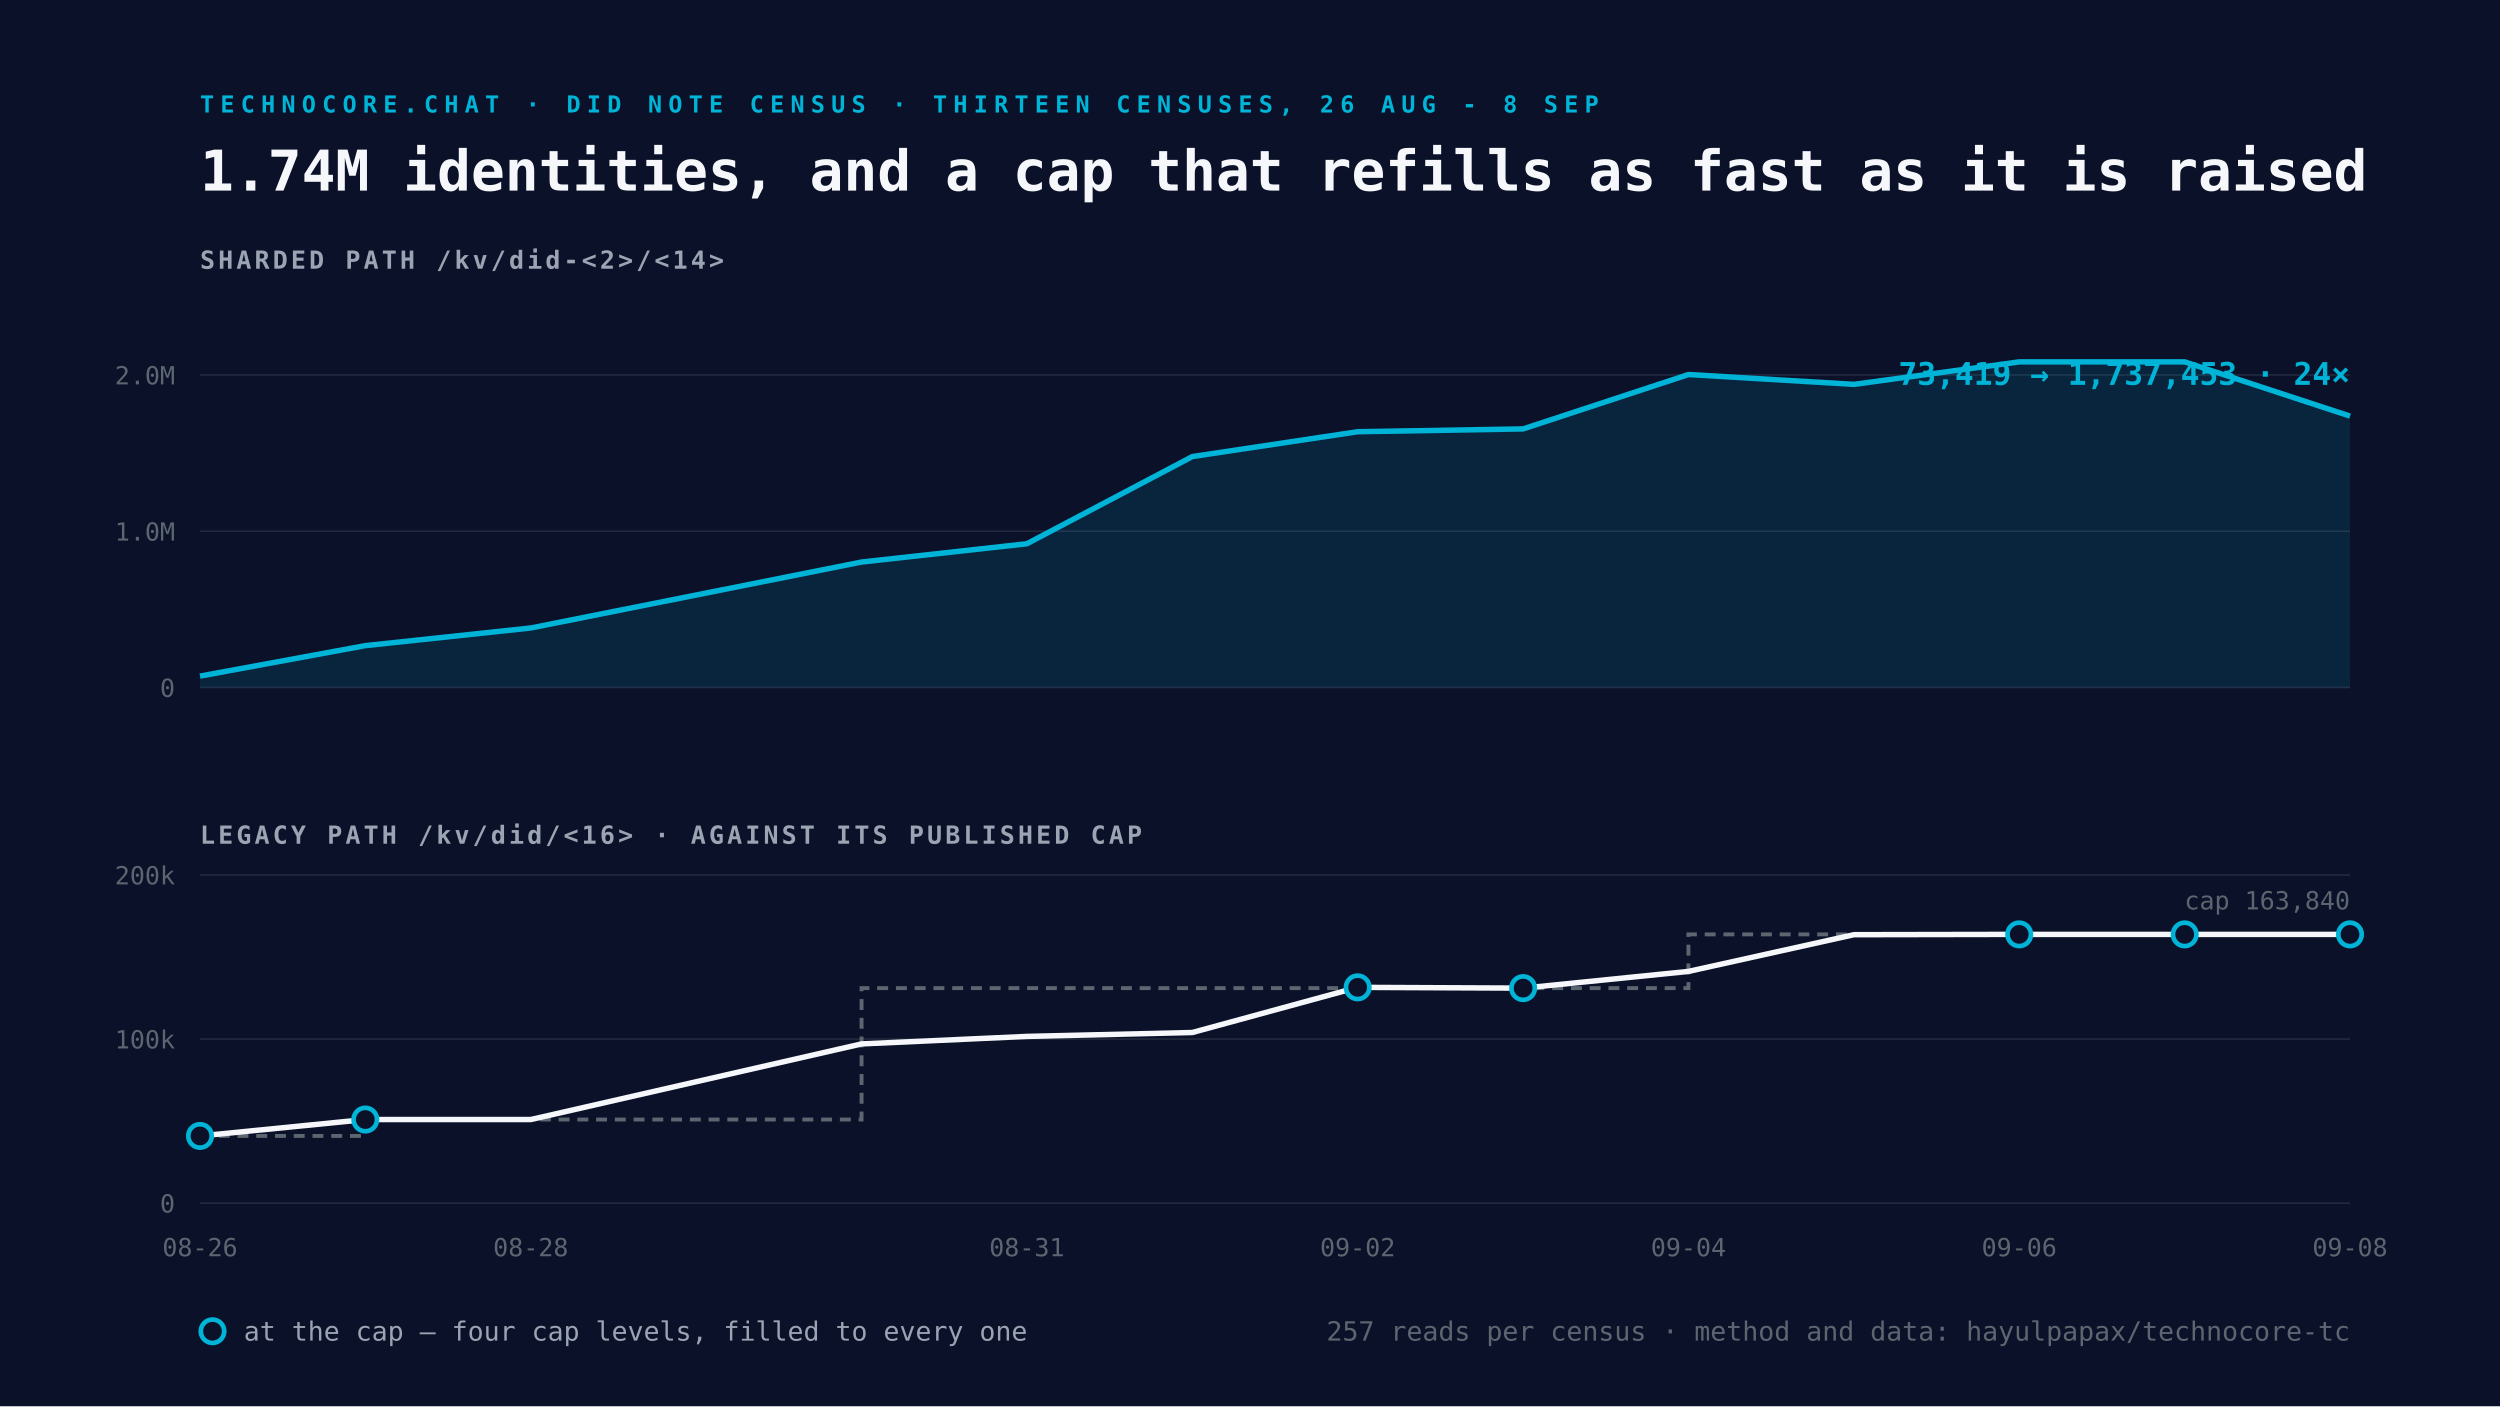
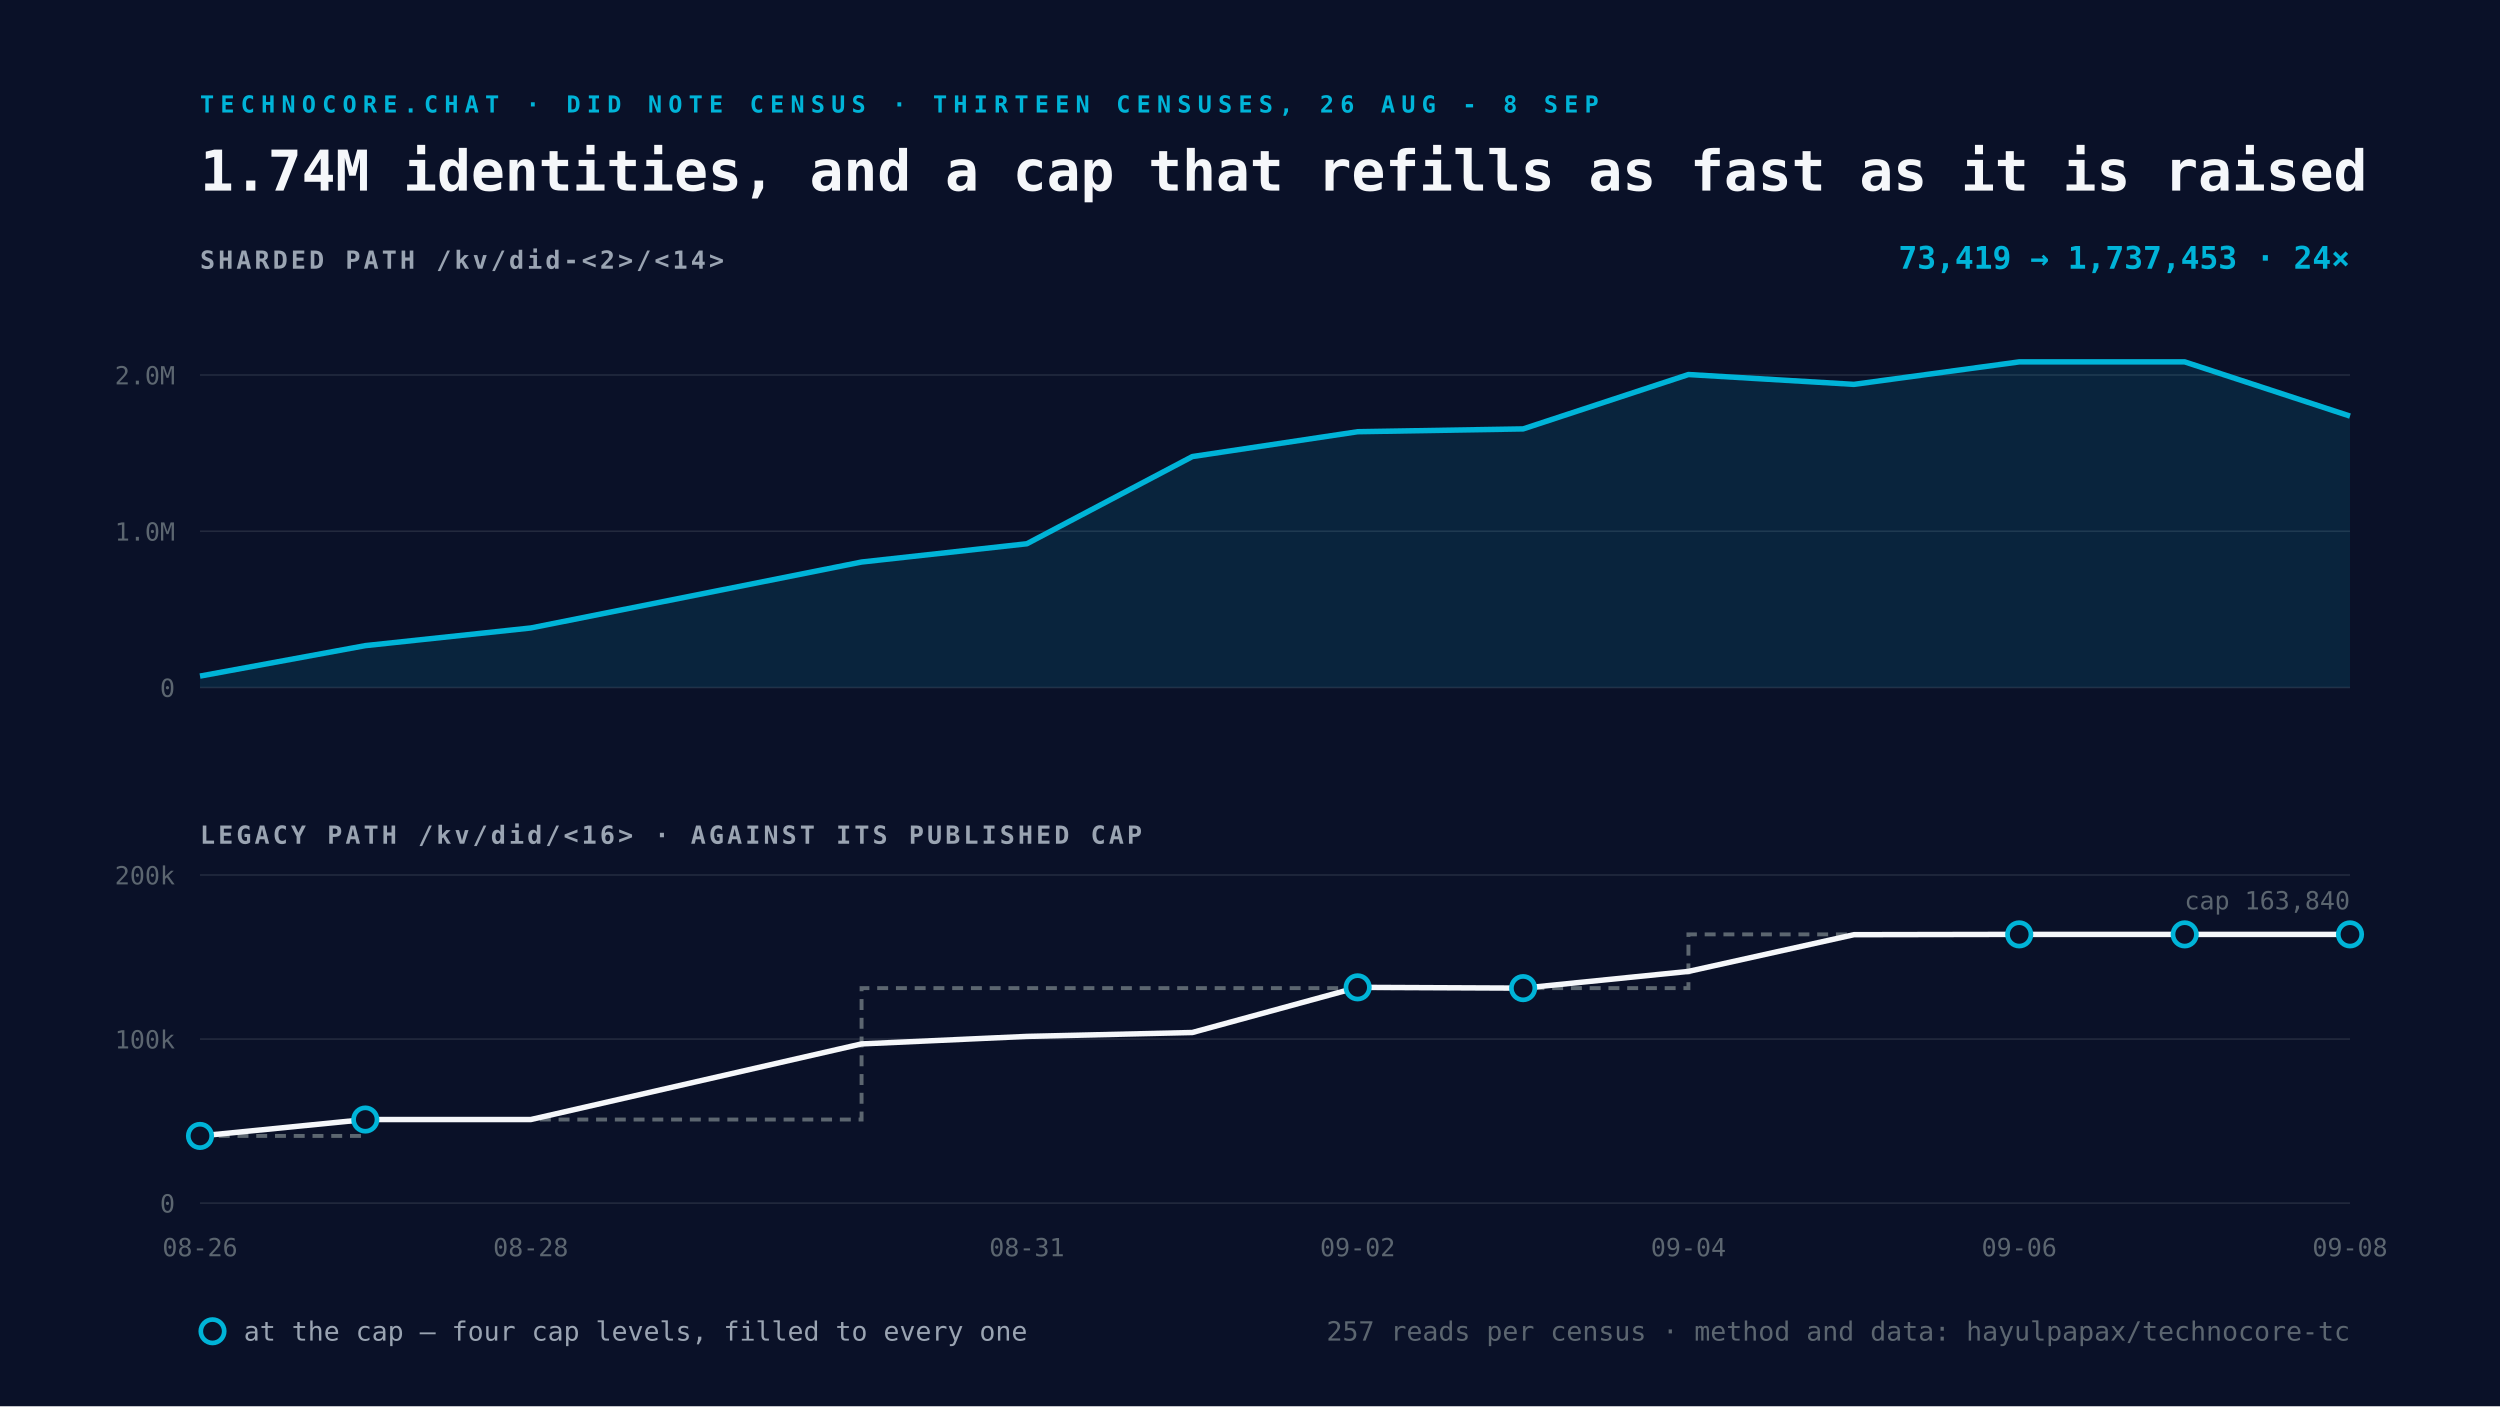
<svg xmlns="http://www.w3.org/2000/svg" viewBox="0 0 1600 900" width="1600" height="900">
  <rect width="1600" height="900" fill="#0A1128" />
  <text x="128" y="72" font-family="Space Mono, monospace" font-size="15" font-weight="700" letter-spacing="4" fill="#00B4D8">TECHNOCORE.CHAT · DID NOTE CENSUS · THIRTEEN CENSUSES, 26 AUG - 8 SEP</text>
  <text x="128" y="122" font-family="Space Mono, monospace" font-size="36" font-weight="700" fill="#F5F7FA">1.74M identities, and a cap that refills as fast as it is raised</text>
  <text x="128" y="172" font-family="Space Mono, monospace" font-size="16" font-weight="700" letter-spacing="2" fill="#9AA4B2">SHARDED PATH  /kv/did-&lt;2&gt;/&lt;14&gt;</text>
  <line x1="128" y1="440.0" x2="1504" y2="440.0" stroke="#232A3E" stroke-width="1" />
  <text x="112" y="446.0" text-anchor="end" font-family="Space Mono, monospace" font-size="16" fill="#5C6670">0</text>
  <line x1="128" y1="340.0" x2="1504" y2="340.0" stroke="#232A3E" stroke-width="1" />
  <text x="112" y="346.0" text-anchor="end" font-family="Space Mono, monospace" font-size="16" fill="#5C6670">1.0M</text>
  <line x1="128" y1="240.0" x2="1504" y2="240.0" stroke="#232A3E" stroke-width="1" />
  <text x="112" y="246.0" text-anchor="end" font-family="Space Mono, monospace" font-size="16" fill="#5C6670">2.0M</text>
  <path d="M128.0 432.7 L233.8 413.2 L339.7 401.9 L551.4 359.7 L657.2 348.0 L763.1 292.2 L868.9 276.3 L974.8 274.5 L1080.6 239.7 L1186.5 246.0 L1292.3 231.6 L1398.2 231.6 L1504.0 266.3 L1504.0 440.0 L128.0 440.0 Z" fill="#00B4D8" fill-opacity="0.12" />
  <path d="M128.0 432.7 L233.8 413.2 L339.7 401.9 L551.4 359.7 L657.2 348.0 L763.1 292.2 L868.9 276.3 L974.8 274.5 L1080.6 239.7 L1186.5 246.0 L1292.3 231.6 L1398.2 231.6 L1504.0 266.3" fill="none" stroke="#00B4D8" stroke-width="3.5" stroke-linejoin="round" />
-   <text x="1504" y="246.3" text-anchor="end" font-family="Space Mono, monospace" font-size="20" font-weight="700" fill="#00B4D8">
+   <text x="1504" y="172" text-anchor="end" font-family="Space Mono, monospace" font-size="20" font-weight="700" fill="#00B4D8">
    73,419 → 1,737,453   ·   24×</text>
  <text x="128" y="540" font-family="Space Mono, monospace" font-size="16" font-weight="700" letter-spacing="2" fill="#9AA4B2">LEGACY PATH  /kv/did/&lt;16&gt;   ·   AGAINST ITS PUBLISHED CAP</text>
  <line x1="128" y1="770.0" x2="1504" y2="770.0" stroke="#232A3E" stroke-width="1" />
  <text x="112" y="776.0" text-anchor="end" font-family="Space Mono, monospace" font-size="16" fill="#5C6670">0</text>
  <line x1="128" y1="665.0" x2="1504" y2="665.0" stroke="#232A3E" stroke-width="1" />
  <text x="112" y="671.0" text-anchor="end" font-family="Space Mono, monospace" font-size="16" fill="#5C6670">100k</text>
  <line x1="128" y1="560.0" x2="1504" y2="560.0" stroke="#232A3E" stroke-width="1" />
  <text x="112" y="566.0" text-anchor="end" font-family="Space Mono, monospace" font-size="16" fill="#5C6670">200k</text>
  <path d="M128.0 727.0 L233.8 727.0 L233.8 716.5 L339.7 716.5 L551.4 716.5 L551.4 632.4 L657.2 632.4 L763.1 632.4 L868.9 632.4 L974.8 632.4 L1080.6 632.4 L1080.6 598.0 L1186.5 598.0 L1292.3 598.0 L1398.2 598.0 L1504.0 598.0" fill="none" stroke="#5C6670" stroke-width="2.5" stroke-dasharray="7 5" />
  <path d="M128.0 727.0 L233.8 716.5 L339.7 716.5 L551.4 668.1 L657.2 663.3 L763.1 660.8 L868.9 631.9 L974.8 632.4 L1080.6 621.7 L1186.5 598.2 L1292.3 598.0 L1398.2 598.0 L1504.0 598.0" fill="none" stroke="#F5F7FA" stroke-width="3.5" stroke-linejoin="round" />
  <circle cx="128.0" cy="727.0" r="7.5" fill="#0A1128" stroke="#00B4D8" stroke-width="3" />
  <circle cx="233.8" cy="716.5" r="7.5" fill="#0A1128" stroke="#00B4D8" stroke-width="3" />
  <circle cx="868.9" cy="631.9" r="7.5" fill="#0A1128" stroke="#00B4D8" stroke-width="3" />
  <circle cx="974.8" cy="632.4" r="7.5" fill="#0A1128" stroke="#00B4D8" stroke-width="3" />
  <circle cx="1292.3" cy="598.0" r="7.5" fill="#0A1128" stroke="#00B4D8" stroke-width="3" />
  <circle cx="1398.2" cy="598.0" r="7.5" fill="#0A1128" stroke="#00B4D8" stroke-width="3" />
  <circle cx="1504.0" cy="598.0" r="7.5" fill="#0A1128" stroke="#00B4D8" stroke-width="3" />
  <text x="128.0" y="804" text-anchor="middle" font-family="Space Mono, monospace" font-size="16" fill="#5C6670">08-26</text>
  <text x="339.7" y="804" text-anchor="middle" font-family="Space Mono, monospace" font-size="16" fill="#5C6670">08-28</text>
  <text x="657.2" y="804" text-anchor="middle" font-family="Space Mono, monospace" font-size="16" fill="#5C6670">08-31</text>
  <text x="868.9" y="804" text-anchor="middle" font-family="Space Mono, monospace" font-size="16" fill="#5C6670">09-02</text>
  <text x="1080.6" y="804" text-anchor="middle" font-family="Space Mono, monospace" font-size="16" fill="#5C6670">09-04</text>
  <text x="1292.3" y="804" text-anchor="middle" font-family="Space Mono, monospace" font-size="16" fill="#5C6670">09-06</text>
  <text x="1504.0" y="804" text-anchor="middle" font-family="Space Mono, monospace" font-size="16" fill="#5C6670">09-08</text>
  <text x="1504" y="582.0" text-anchor="end" font-family="Space Mono, monospace" font-size="16" fill="#5C6670">cap 163,840</text>
  <g font-family="Space Mono, monospace" font-size="17">
    <circle cx="136" cy="852" r="7.5" fill="#0A1128" stroke="#00B4D8" stroke-width="3" />
    <text x="156" y="858" fill="#9AA4B2">at the cap — four cap levels, filled to every one</text>
    <text x="1504" y="858" text-anchor="end" fill="#5C6670">
      257 reads per census · method and data: hayulpapax/technocore-tc</text>
  </g>
</svg>
